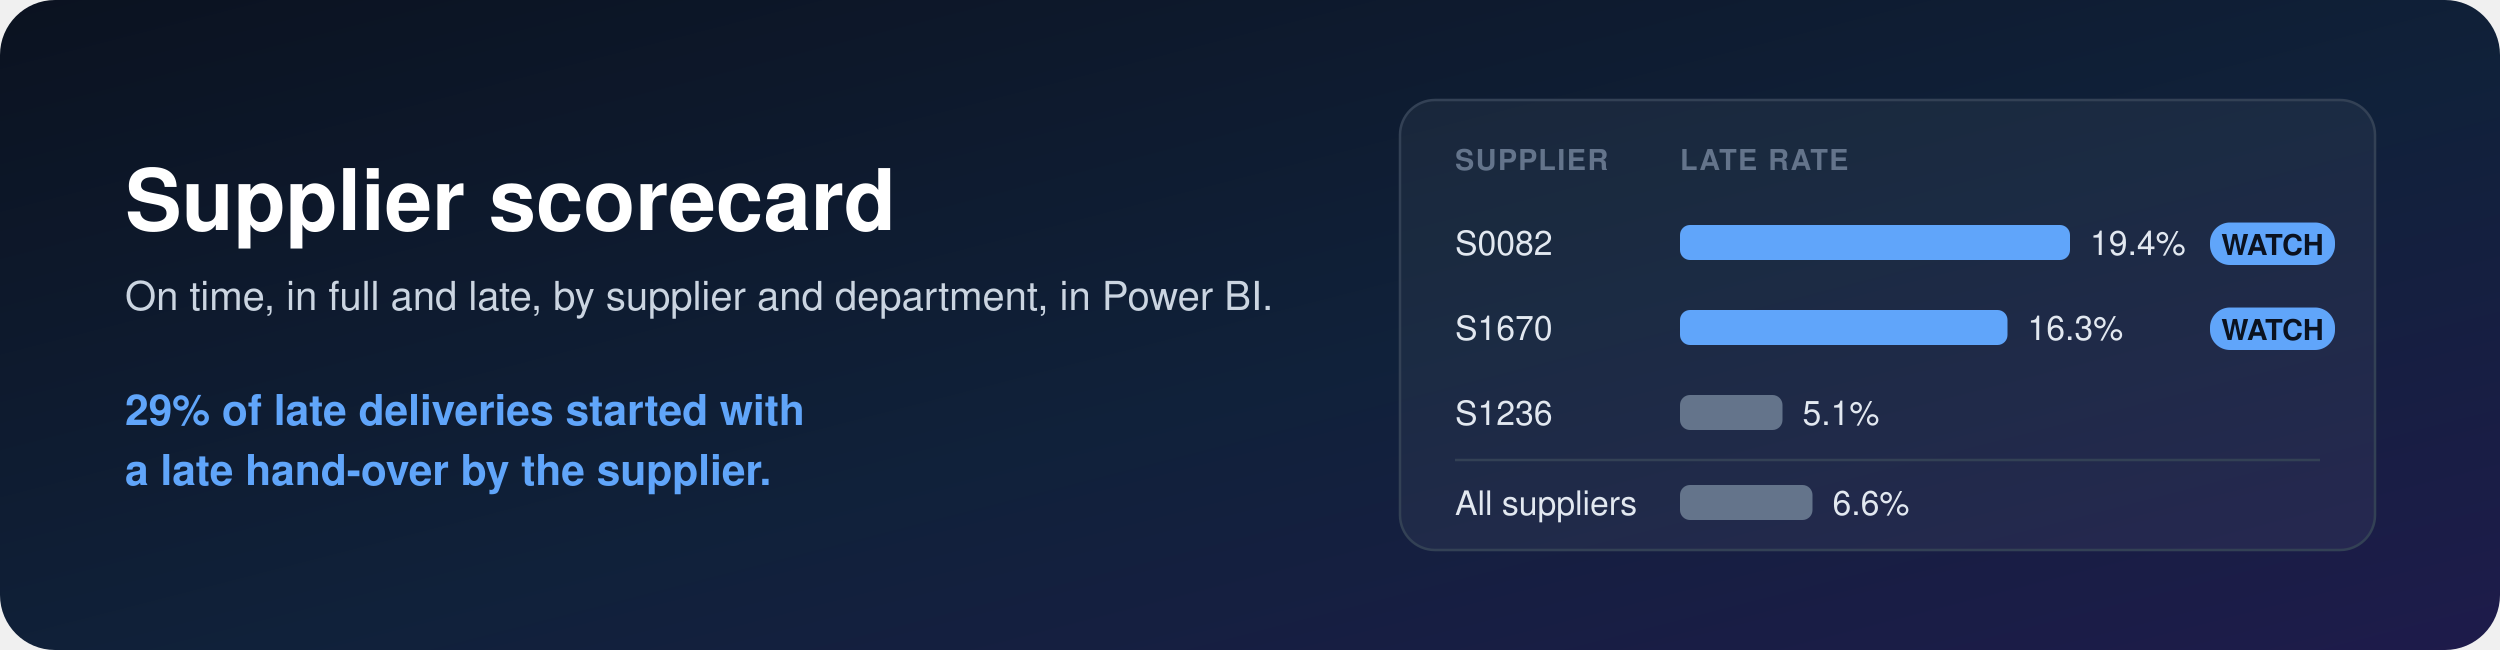
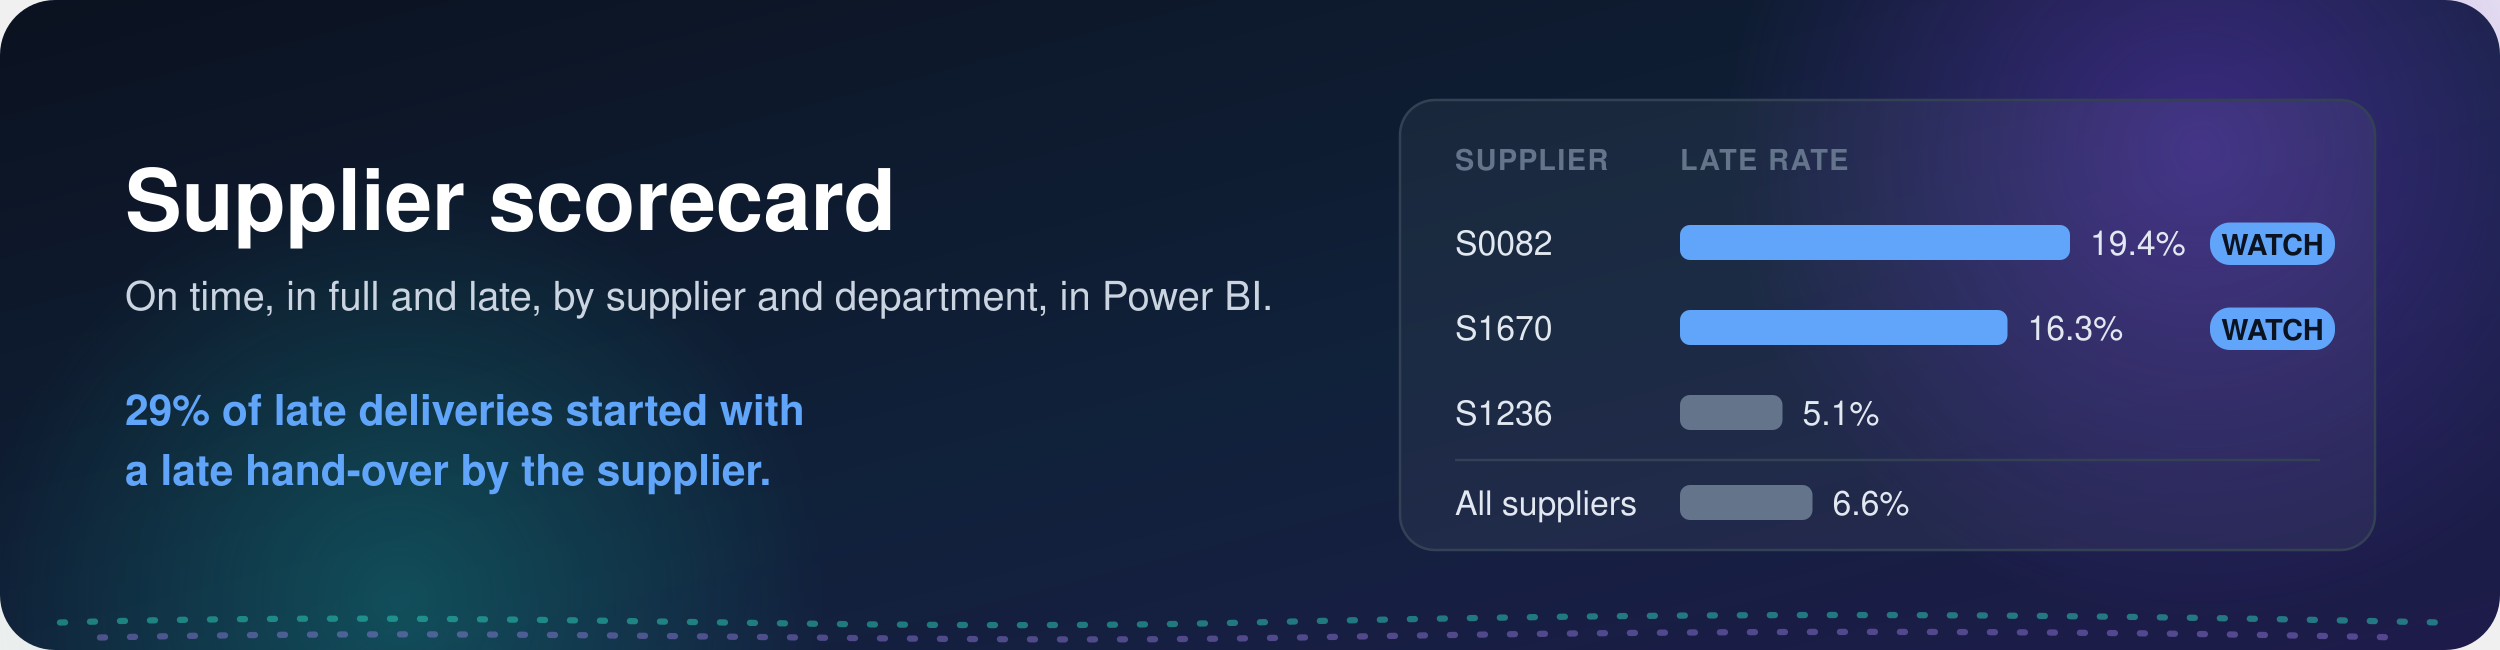
<svg xmlns="http://www.w3.org/2000/svg" viewBox="0 0 1000 260" width="1000" height="260" role="img" aria-label="Supplier scorecard: on time, in full and late, by supplier and department. 29% of late deliveries started with a late hand-over by the supplier. A small scorecard shows two watch-list suppliers late on 19.4% and 16.3% of deliveries, the largest supplier at 5.1%, and all suppliers at 6.6%.">
  <defs>
    <linearGradient id="bg" x1="0" y1="0" x2="1" y2="1">
      <stop offset="0" stop-color="#0B1220" />
      <stop offset="0.55" stop-color="#10213A" />
      <stop offset="1" stop-color="#1E1B4B" />
    </linearGradient>
+     <radialGradient id="jrGlowA" cx="0.5" cy="0.5" r="0.5">
+       <stop offset="0" stop-color="#7C3AED" stop-opacity="0.4" />
+       <stop offset="1" stop-color="#7C3AED" stop-opacity="0" />
+     </radialGradient>
+     <radialGradient id="jrGlowB" cx="0.5" cy="0.5" r="0.5">
+       <stop offset="0" stop-color="#14B8A6" stop-opacity="0.3" />
+       <stop offset="1" stop-color="#14B8A6" stop-opacity="0" />
+     </radialGradient>
  </defs>
  <style>
    text { font-family: "Segoe UI", -apple-system, Helvetica, Arial, sans-serif; }
    .name { font-size: 34px; font-weight: 800; fill: #FFFFFF; }
    .tag { font-size: 16px; fill: #CBD5E1; }
    .result { font-size: 17px; font-weight: 700; fill: #60A5FA; }
    .th { font-size: 11.5px; font-weight: 700; letter-spacing: 0.6px; fill: #64748B; }
    .td { font-size: 13.5px; fill: #E2E8F0; }
    .flag { font-size: 11.5px; font-weight: 700; fill: #0B1220; }
+       .wave { fill: none; stroke-width: 2.5; stroke-linecap: round; stroke-dasharray: 2 10; animation: flow 6s linear infinite; }
+     @keyframes flow { to { stroke-dashoffset: -120; } }
  </style>
  <rect width="1000" height="260" rx="22" fill="url(#bg)" />
+   <circle cx="880" cy="60" r="190" fill="url(#jrGlowA)" />
+   <circle cx="160" cy="240" r="170" fill="url(#jrGlowB)" />
+   <path class="wave" stroke="#2DD4BF" stroke-opacity="0.5" d="M24 249 C 200 244, 330 253, 500 249 S 800 245, 976 249" />
+   <path class="wave" stroke="#A78BFA" stroke-opacity="0.4" style="animation-duration:9s" d="M40 255 C 220 251, 360 258, 520 255 S 820 252, 960 255" />
  <text x="50" y="92" class="name">Supplier scorecard</text>
  <text x="50" y="124" class="tag">On time, in full and late, by supplier and department, in Power BI.</text>
  <text x="50" y="170" class="result">29% of late deliveries started with</text>
  <text x="50" y="194" class="result">a late hand-over by the supplier.</text>
  <rect x="560" y="40" width="390" height="180" rx="14" fill="#FFFFFF" fill-opacity="0.05" stroke="#334155" />
  <text x="582" y="68" class="th">SUPPLIER</text>
  <text x="672" y="68" class="th">LATE RATE</text>
  <text x="582" y="102" class="td">S0082</text>
  <rect x="672" y="90" width="156" height="14" rx="4" fill="#60A5FA" />
  <text x="836" y="102" class="td">19.4%</text>
  <rect x="884" y="89" width="50" height="17" rx="8" fill="#60A5FA" />
  <text x="909" y="102" class="flag" text-anchor="middle">WATCH</text>
  <text x="582" y="136" class="td">S1670</text>
  <rect x="672" y="124" width="131" height="14" rx="4" fill="#60A5FA" />
  <text x="811" y="136" class="td">16.3%</text>
  <rect x="884" y="123" width="50" height="17" rx="8" fill="#60A5FA" />
  <text x="909" y="136" class="flag" text-anchor="middle">WATCH</text>
  <text x="582" y="170" class="td">S1236</text>
  <rect x="672" y="158" width="41" height="14" rx="4" fill="#64748B" />
  <text x="721" y="170" class="td">5.1%</text>
  <line x1="582" y1="184" x2="928" y2="184" stroke="#334155" />
  <text x="582" y="206" class="td">All suppliers</text>
  <rect x="672" y="194" width="53" height="14" rx="4" fill="#64748B" />
  <text x="733" y="206" class="td">6.6%</text>
</svg>
